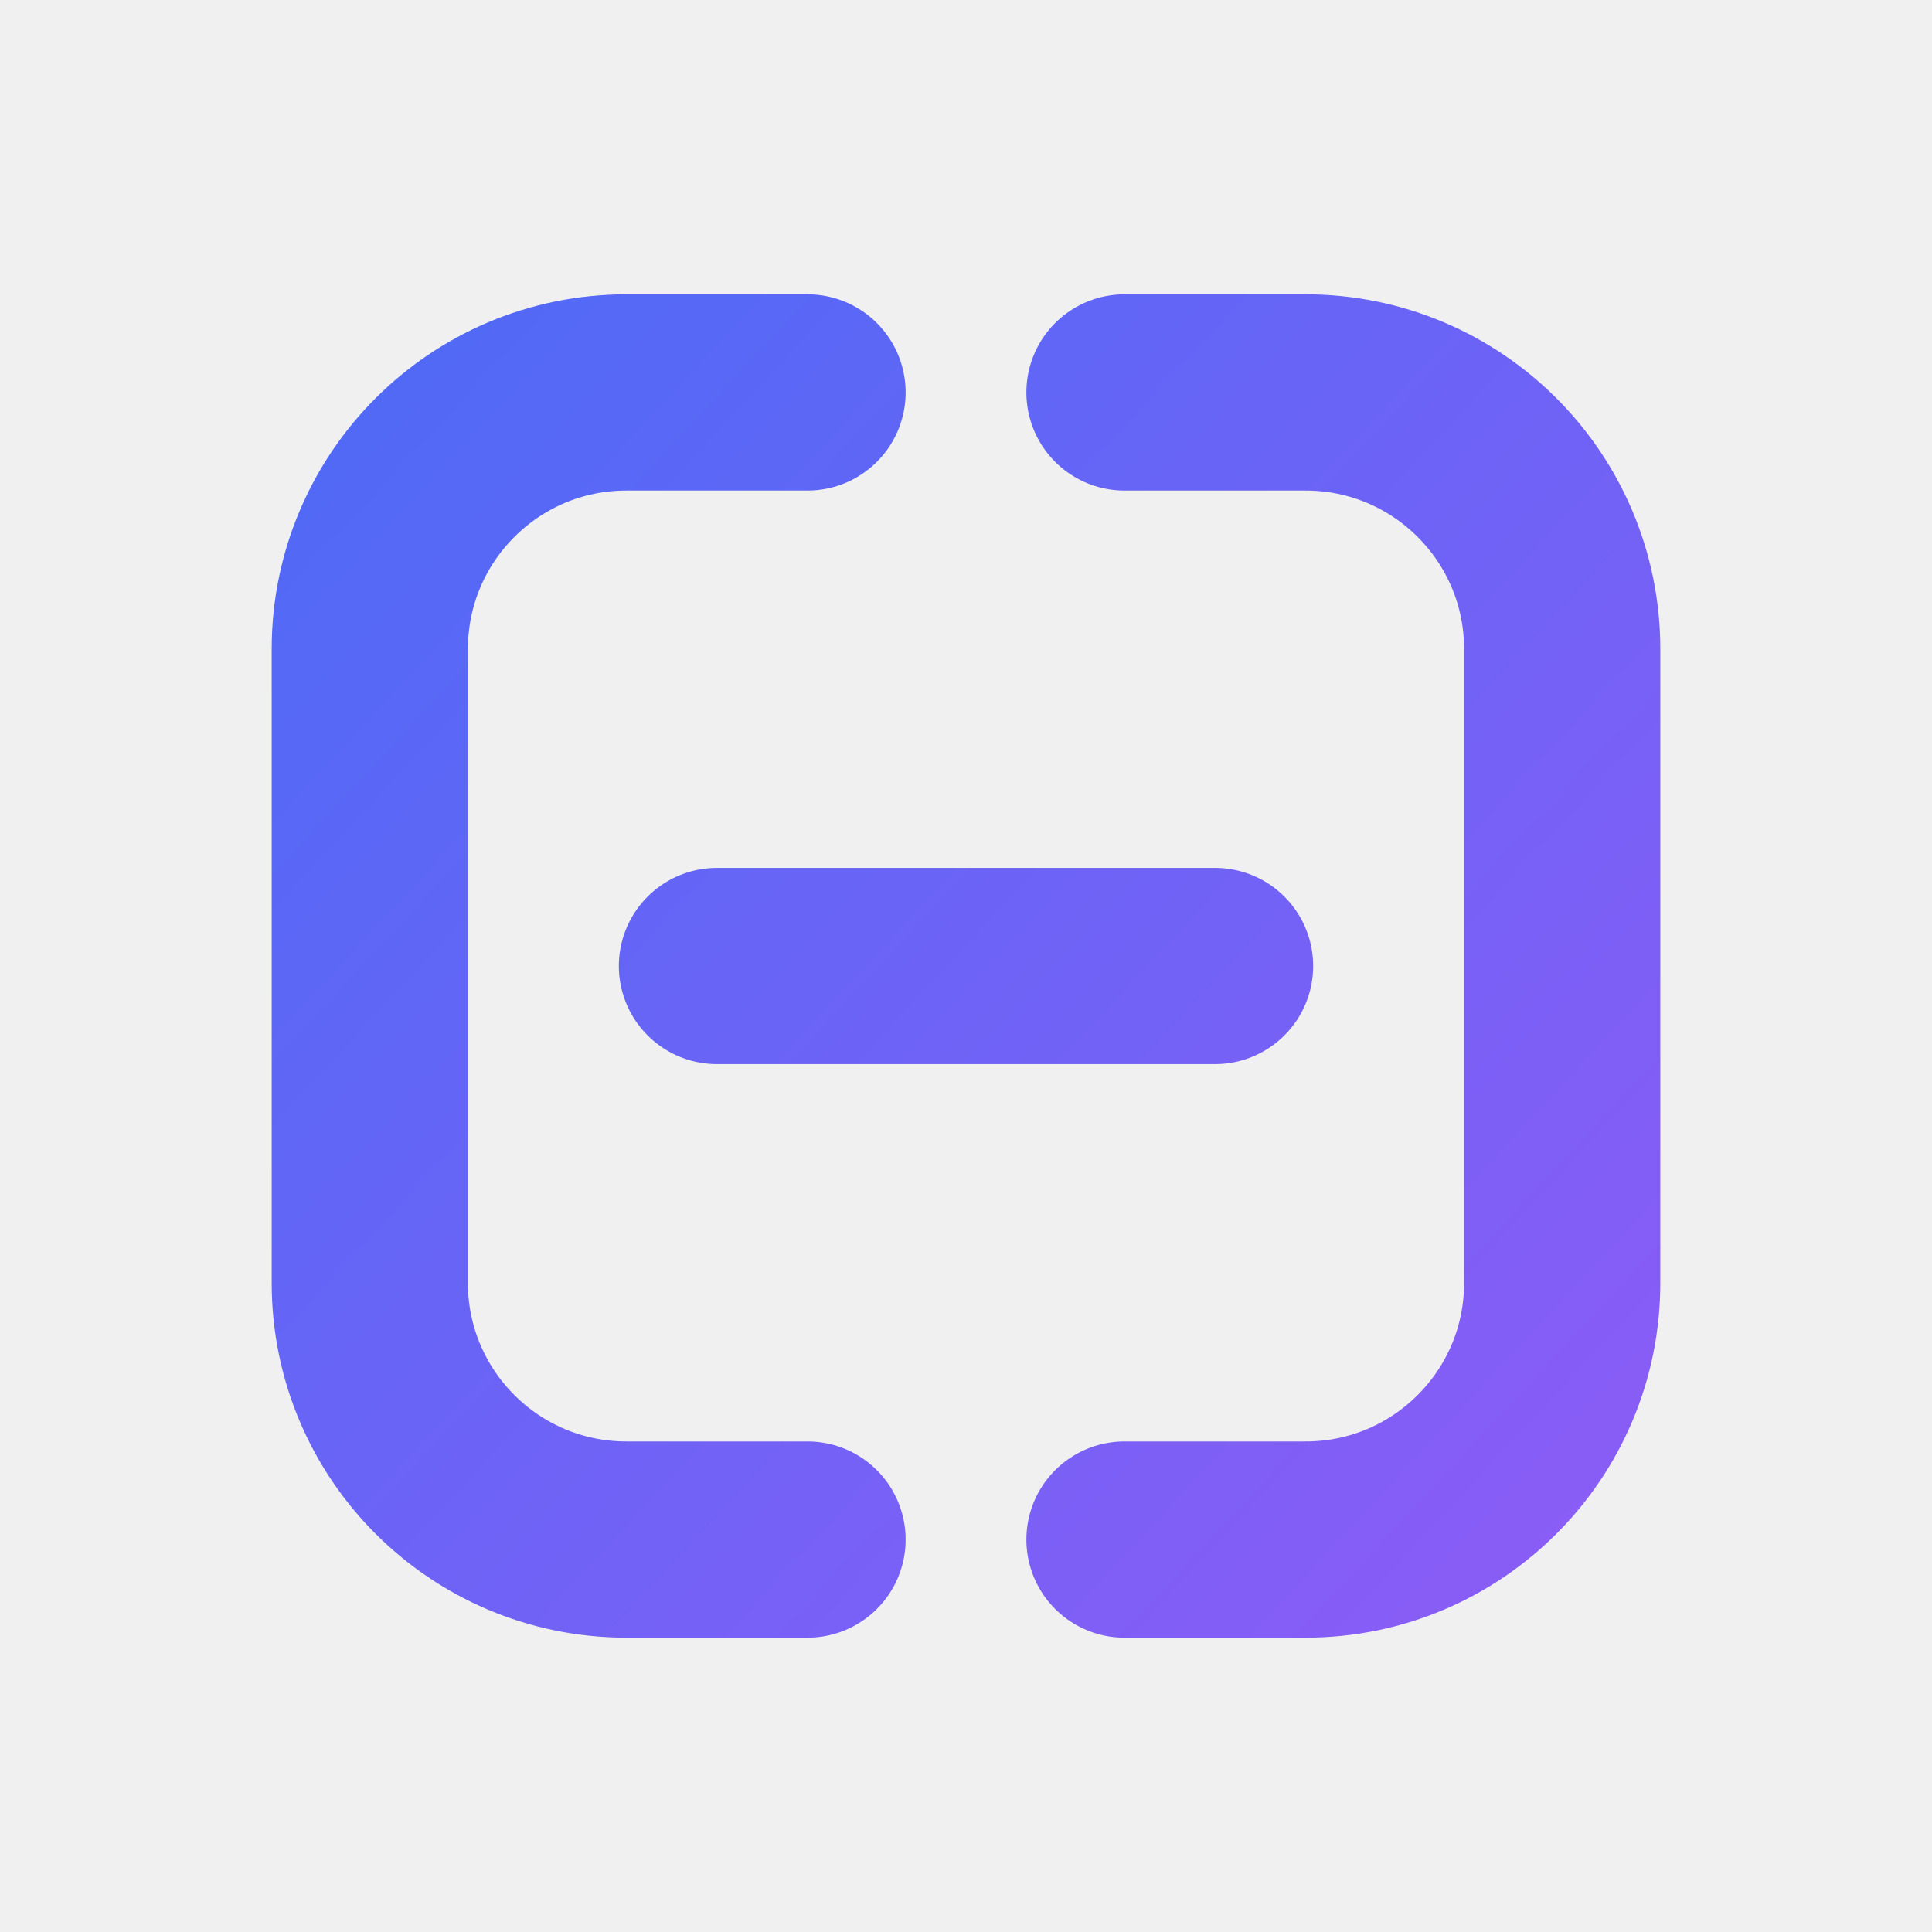
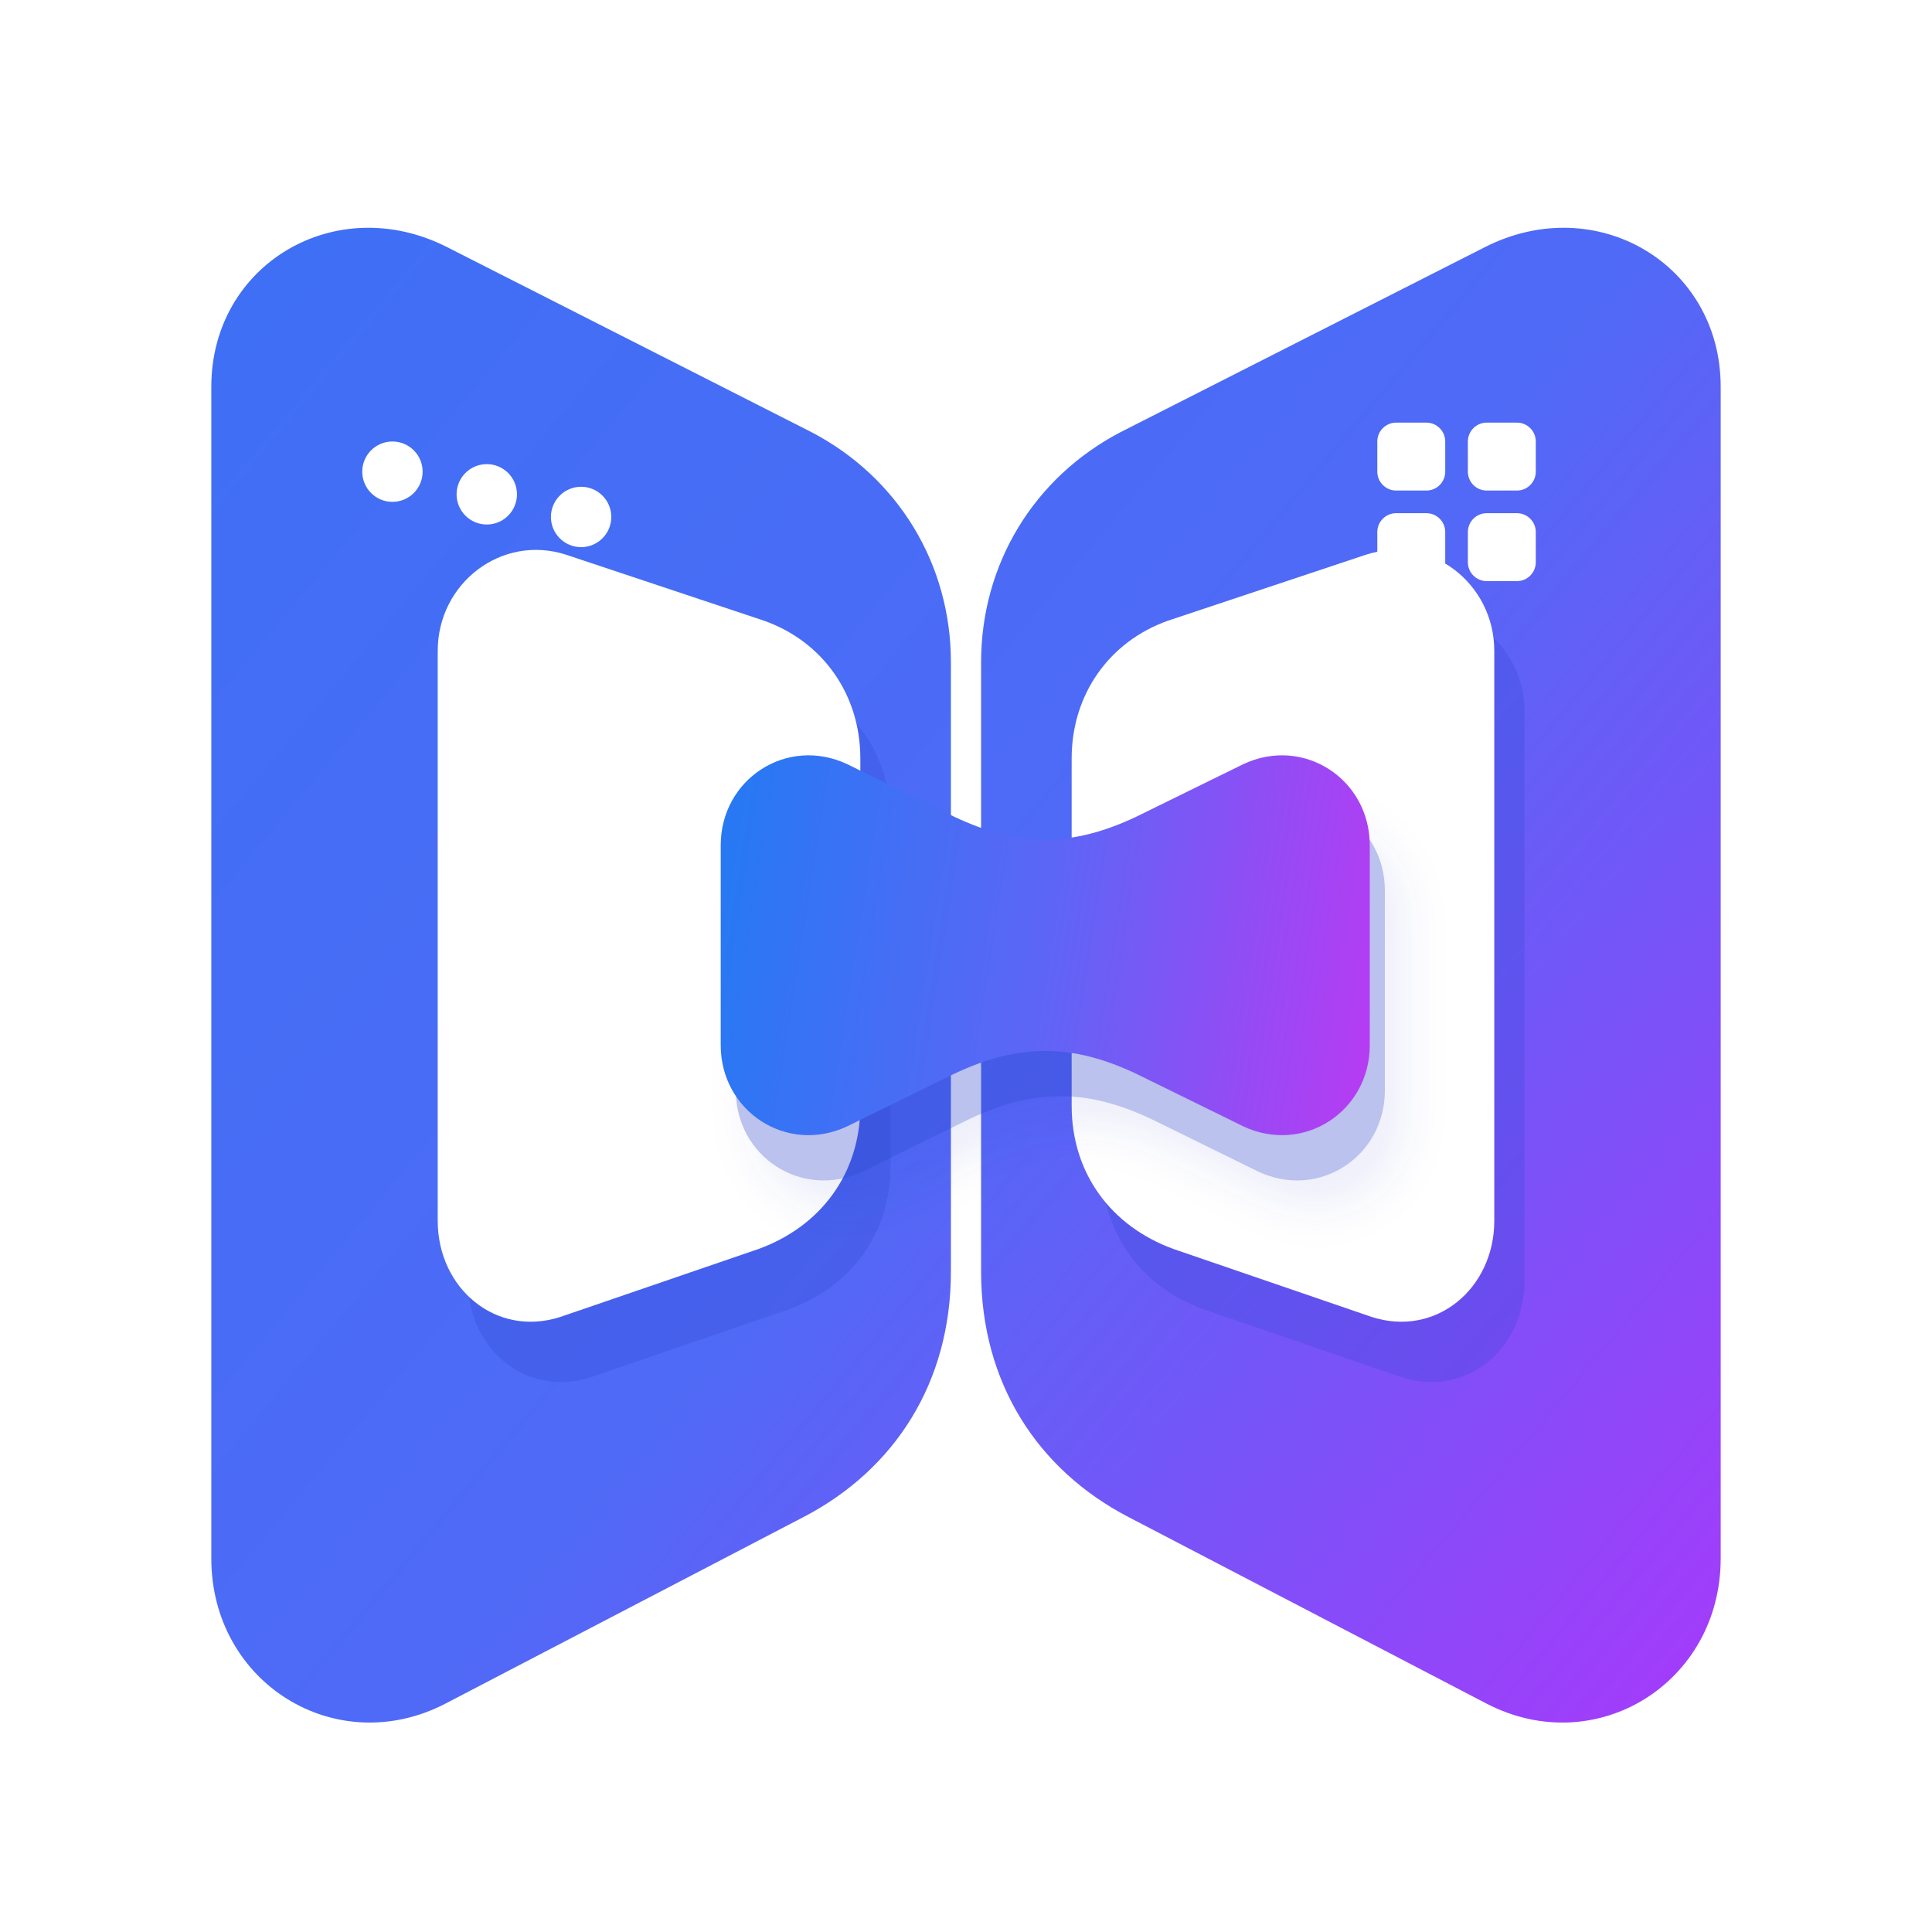
- <svg xmlns="http://www.w3.org/2000/svg" width="512" height="512" viewBox="0 0 512 512" fill="none">
+ <svg xmlns="http://www.w3.org/2000/svg" width="1024" height="1024" viewBox="0 0 1024 1024" fill="none">
  <defs>
-     <linearGradient id="webbridgekit-gradient" x1="84" y1="96" x2="428" y2="416" gradientUnits="userSpaceOnUse">
-       <stop stop-color="#4F6AF6" />
-       <stop offset="1" stop-color="#8B5CF6" />
+     <linearGradient id="webbridgekit-logo-gradient" x1="112" y1="188" x2="912" y2="856" gradientUnits="userSpaceOnUse">
+       <stop stop-color="#3F6FF5" />
+       <stop offset="0.52" stop-color="#4F6AF6" />
+       <stop offset="1" stop-color="#A13DFA" />
    </linearGradient>
+     <linearGradient id="webbridgekit-bridge-gradient" x1="382" y1="494" x2="726" y2="548" gradientUnits="userSpaceOnUse">
+       <stop stop-color="#2878F4" />
+       <stop offset="0.5" stop-color="#5E65F6" />
+       <stop offset="1" stop-color="#B53CF3" />
+     </linearGradient>
+     <filter id="webbridgekit-soft-shadow" x="-20%" y="-20%" width="140%" height="150%" color-interpolation-filters="sRGB">
+       <feDropShadow dx="10" dy="14" stdDeviation="12" flood-color="#2435C7" flood-opacity="0.26" />
+     </filter>
  </defs>
-   <path d="M214 104H166C128.445 104 98 134.445 98 172V340C98 377.555 128.445 408 166 408H214" stroke="url(#webbridgekit-gradient)" stroke-width="52" stroke-linecap="round" />
-   <path d="M298 104H346C383.555 104 414 134.445 414 172V340C414 377.555 383.555 408 346 408H298" stroke="url(#webbridgekit-gradient)" stroke-width="52" stroke-linecap="round" />
-   <path d="M190 256H322" stroke="url(#webbridgekit-gradient)" stroke-width="52" stroke-linecap="round" />
+   <rect width="1024" height="1024" fill="#FFFFFF" />
+   <path d="M112 205C112 140 178 101 237 131L430 229C476 253 504 299 504 351V674C504 733 474 779 426 804L236 903C178 933 112 892 112 826V205Z" fill="url(#webbridgekit-logo-gradient)" />
+   <path d="M912 205C912 140 846 101 787 131L594 229C548 253 520 299 520 351V674C520 733 550 779 598 804L788 903C846 933 912 892 912 826V205Z" fill="url(#webbridgekit-logo-gradient)" />
+   <path d="M232 361C232 325 266 299 300 310L405 345C436 356 456 384 456 418V602C456 638 435 666 402 678L297 714C263 725 232 699 232 663V361Z" fill="#2A42CF" opacity="0.25" transform="translate(16 16)" />
+   <path d="M792 361C792 325 758 299 724 310L619 345C588 356 568 384 568 418V602C568 638 589 666 622 678L727 714C761 725 792 699 792 663V361Z" fill="#2A42CF" opacity="0.25" transform="translate(16 16)" />
+   <path d="M232 345C232 309 266 283 300 294L405 329C436 340 456 368 456 402V586C456 622 435 650 402 662L297 698C263 709 232 683 232 647V345Z" fill="#FFFFFF" />
+   <path d="M792 345C792 309 758 283 724 294L619 329C588 340 568 368 568 402V586C568 622 589 650 622 662L727 698C761 709 792 683 792 647V345Z" fill="#FFFFFF" />
+   <circle cx="208" cy="250" r="16" fill="#FFFFFF" />
+   <circle cx="258" cy="262" r="16" fill="#FFFFFF" />
+   <circle cx="308" cy="274" r="16" fill="#FFFFFF" />
+   <rect x="730" y="224" width="36" height="36" rx="10" fill="#FFFFFF" />
+   <rect x="778" y="224" width="36" height="36" rx="10" fill="#FFFFFF" />
+   <rect x="730" y="272" width="36" height="36" rx="10" fill="#FFFFFF" />
+   <rect x="778" y="272" width="36" height="36" rx="10" fill="#FFFFFF" />
+   <path d="M382 460C382 425 417 402 449 417L506 445C540 461 568 461 602 445L659 417C691 402 726 425 726 460V566C726 601 691 624 659 609L602 581C568 565 540 565 506 581L449 609C417 624 382 601 382 566V460Z" fill="#273FC7" opacity="0.32" transform="translate(8 12)" filter="url(#webbridgekit-soft-shadow)" />
+   <path d="M382 448C382 413 417 390 449 405L506 433C540 449 568 449 602 433L659 405C691 390 726 413 726 448V554C726 589 691 612 659 597L602 569C568 553 540 553 506 569L449 597C417 612 382 589 382 554V448Z" fill="url(#webbridgekit-bridge-gradient)" />
</svg>
